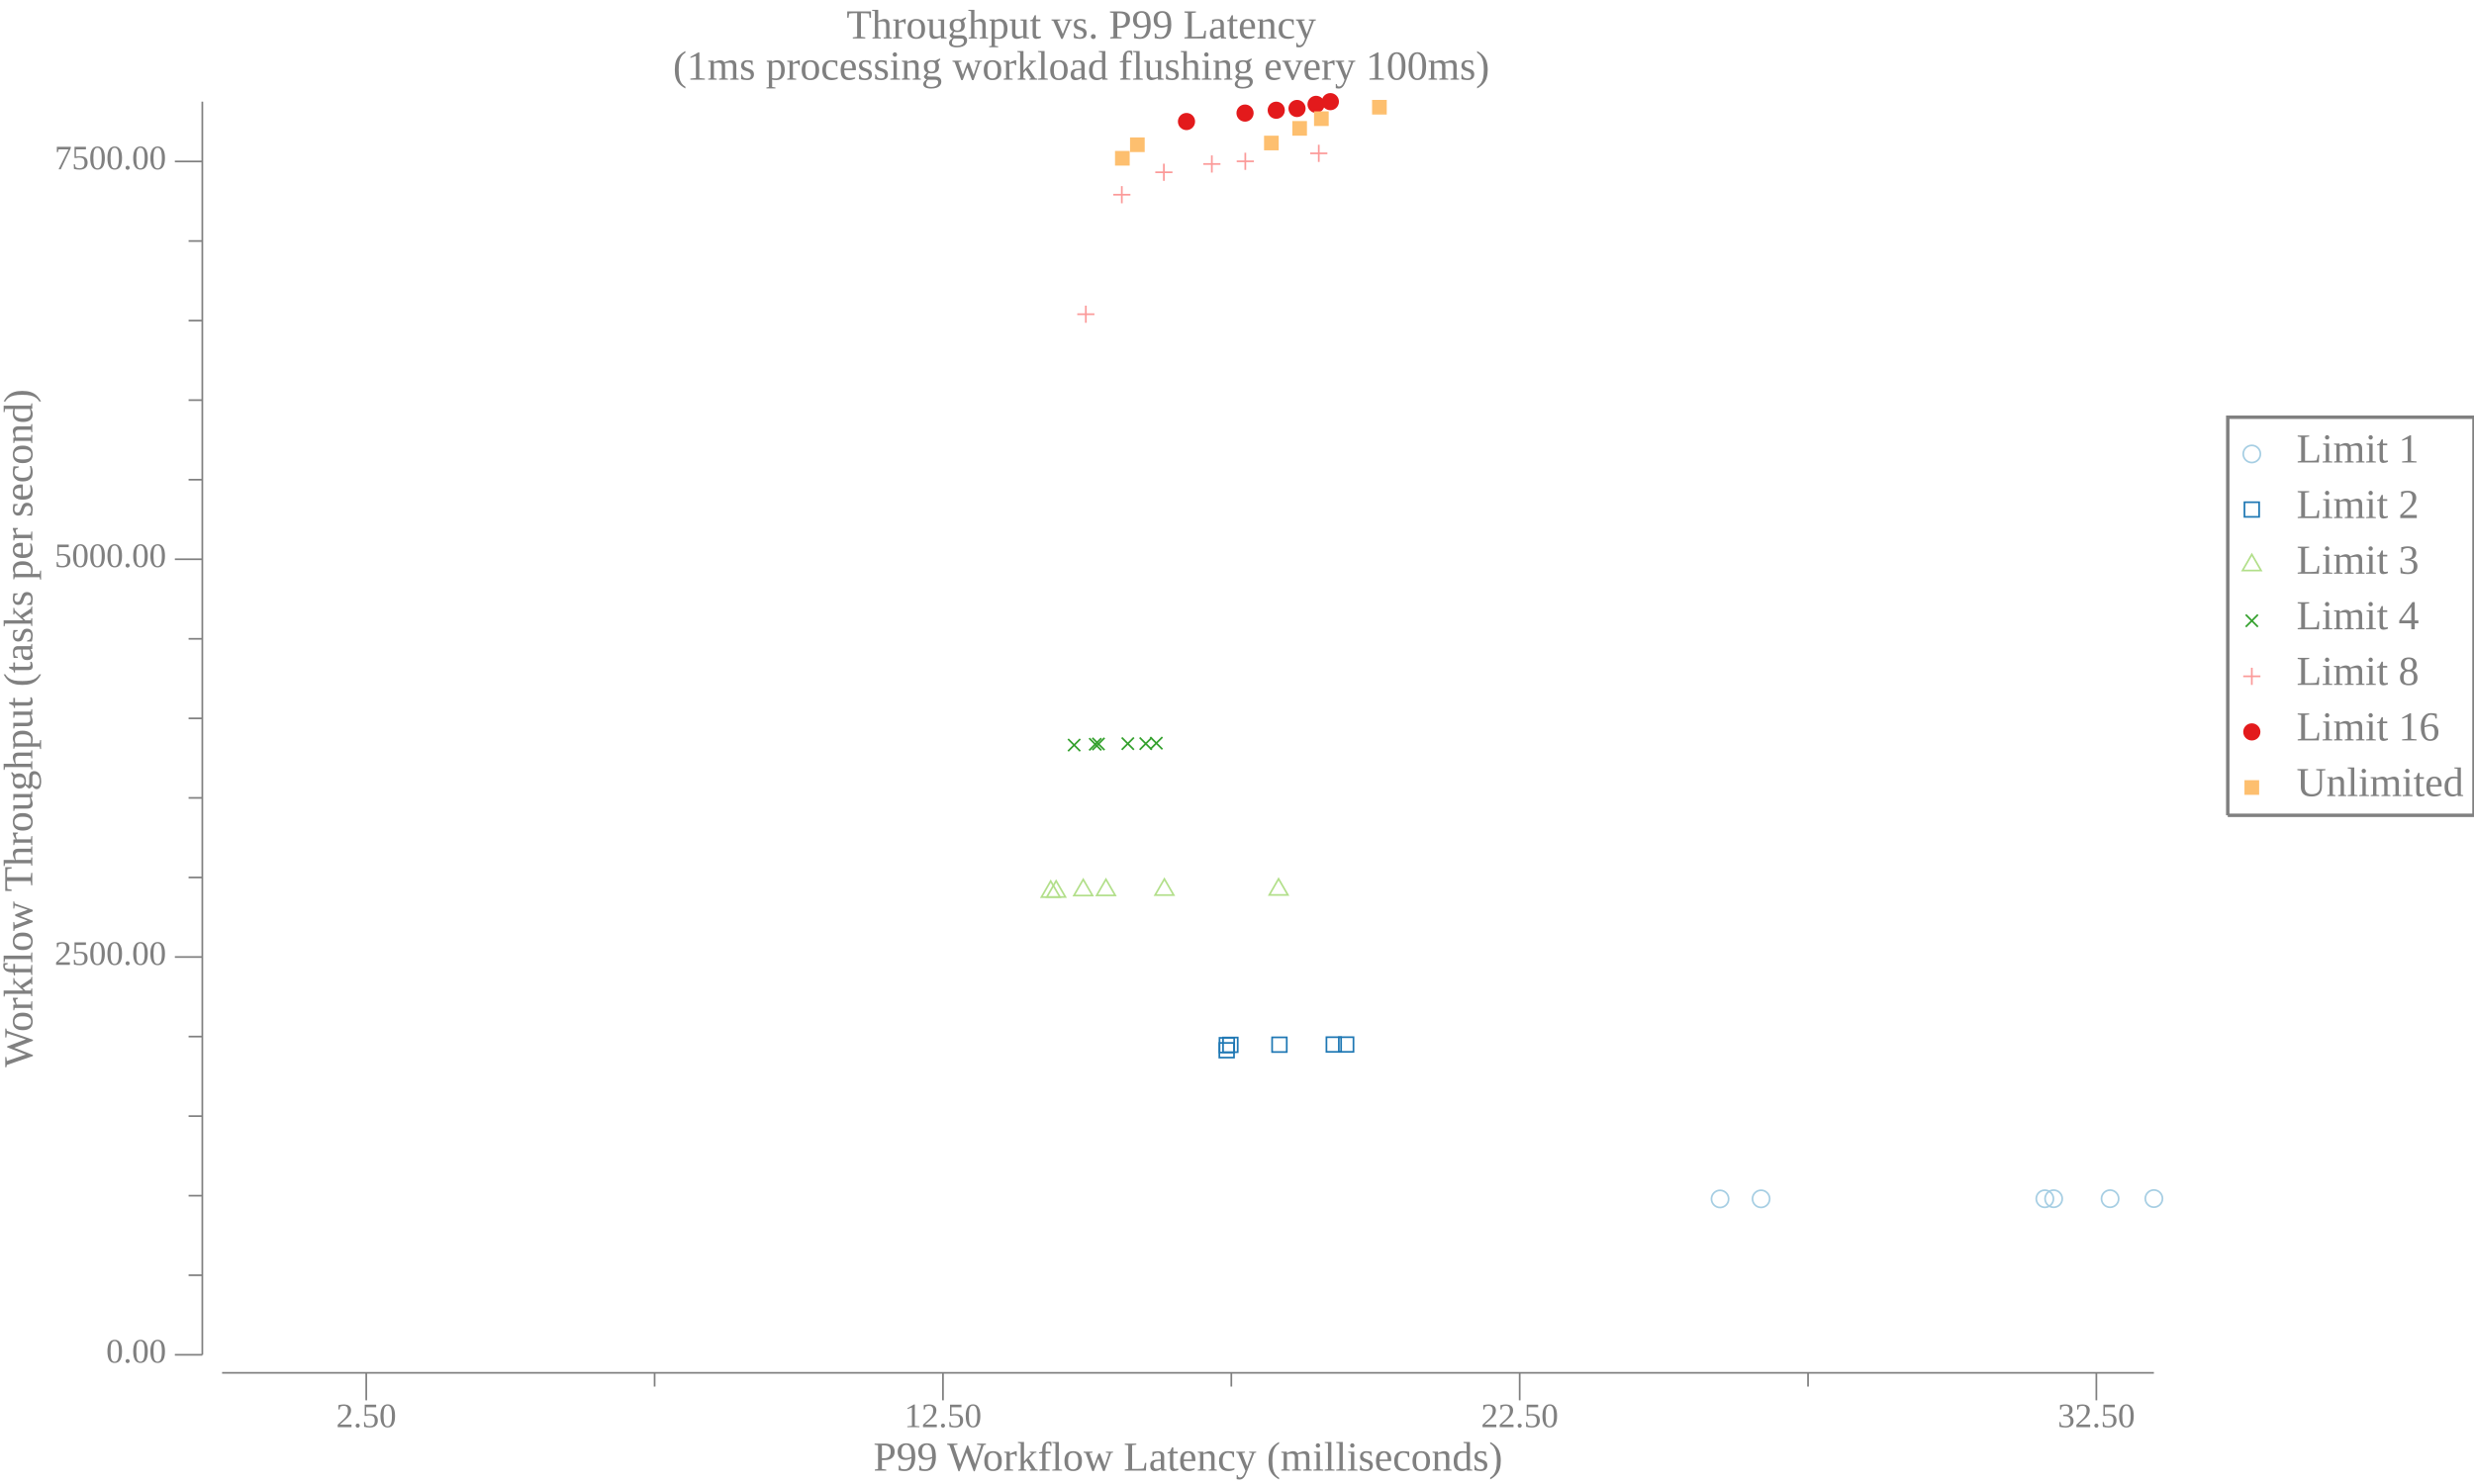
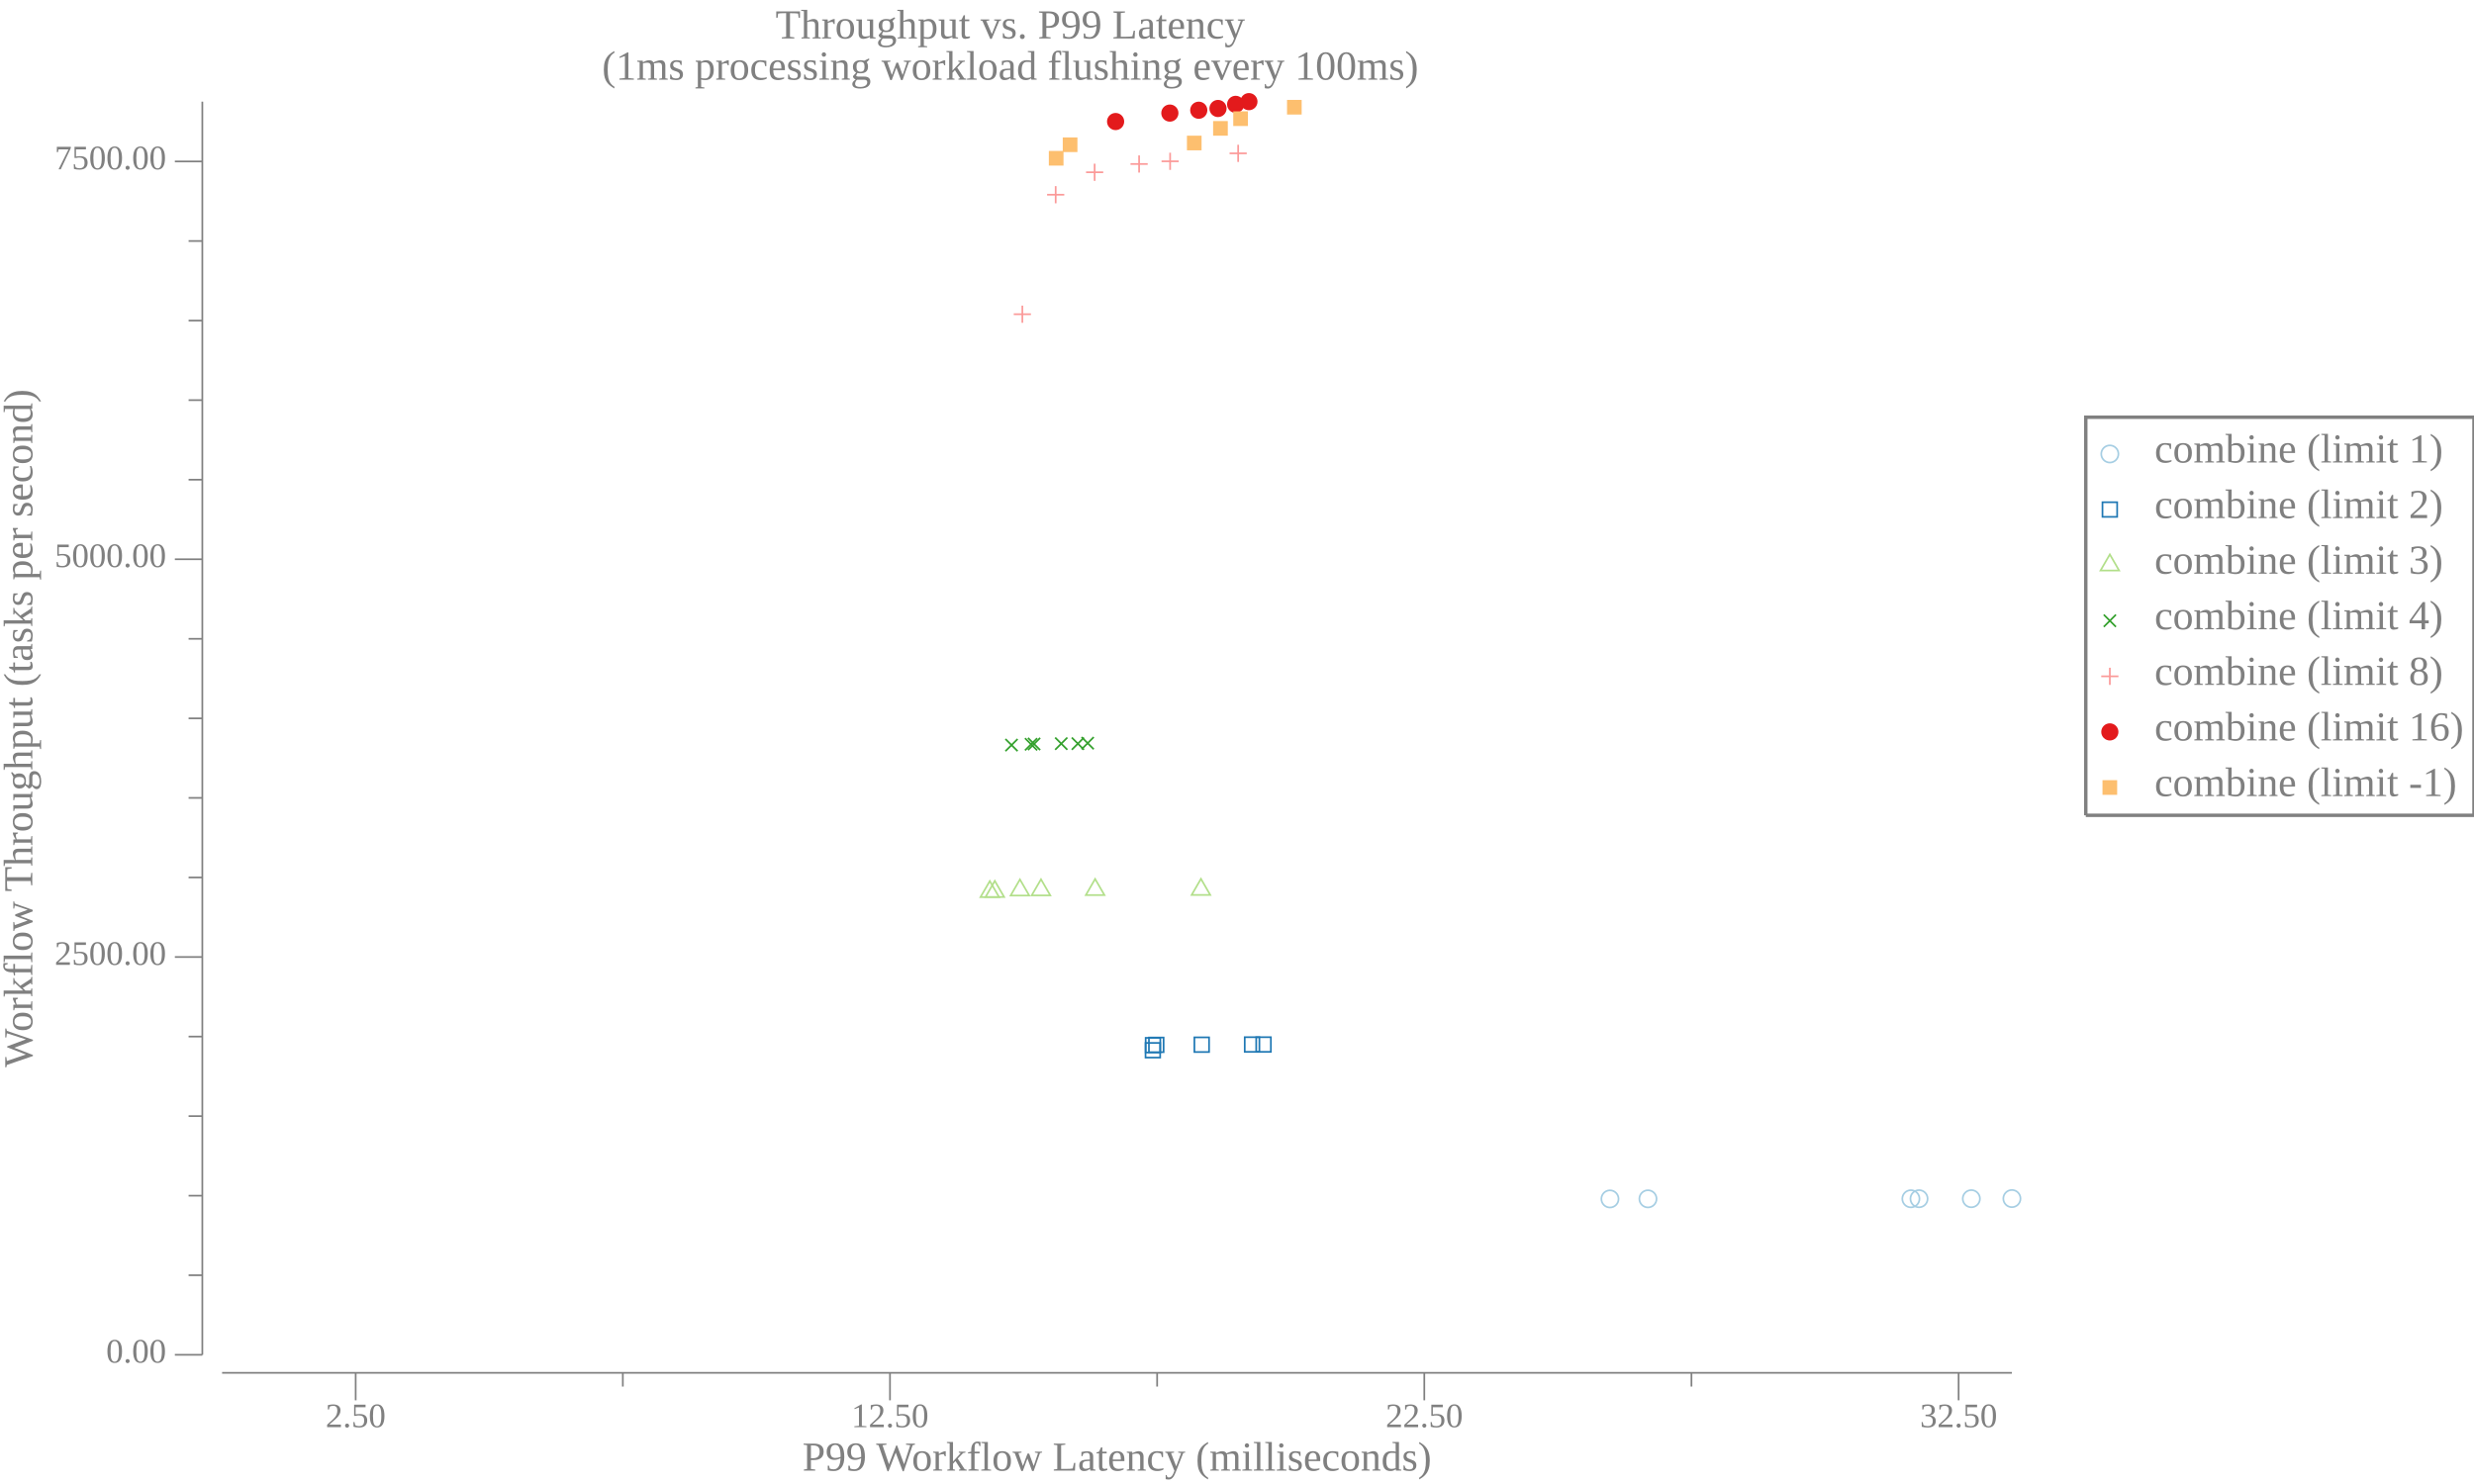
<svg xmlns="http://www.w3.org/2000/svg" width="720pt" height="432pt" viewBox="0 0 720 432">
  <g transform="scale(1, -1) translate(0, -432)">
-     <path d="M657.84,299.85A2.5,2.5 0 1 1 652.84,299.85A2.5,2.5 0 1 1 657.84,299.85Z" style="fill:none;stroke:#A6CEE3;stroke-width:0.5" />
-     <text x="668.34" y="-297.37" transform="scale(1, -1)" style="font-family:Liberation Serif;font-variant:normal;font-weight:normal;font-style:normal;font-size:12px;fill:#808080">Limit 1</text>
-     <path d="M653.2,281.54L657.47,281.54L657.47,285.8L653.2,285.8Z" style="fill:none;stroke:#1F78B4;stroke-width:0.5" />
-     <text x="668.34" y="-281.18" transform="scale(1, -1)" style="font-family:Liberation Serif;font-variant:normal;font-weight:normal;font-style:normal;font-size:12px;fill:#808080">Limit 2</text>
-     <path d="M655.34,270.61L652.63,265.92L658.04,265.92Z" style="fill:none;stroke:#B2DF8A;stroke-width:0.5" />
-     <text x="668.34" y="-265" transform="scale(1, -1)" style="font-family:Liberation Serif;font-variant:normal;font-weight:normal;font-style:normal;font-size:12px;fill:#808080">Limit 3</text>
-     <path d="M653.57,249.53L657.11,253.07" style="fill:none;stroke:#33A02C;stroke-width:0.5" />
-     <path d="M653.57,253.07L657.11,249.53" style="fill:none;stroke:#33A02C;stroke-width:0.5" />
-     <text x="668.34" y="-248.82" transform="scale(1, -1)" style="font-family:Liberation Serif;font-variant:normal;font-weight:normal;font-style:normal;font-size:12px;fill:#808080">Limit 4</text>
-     <path d="M655.34,237.62L655.34,232.62" style="fill:none;stroke:#FB9A99;stroke-width:0.5" />
-     <path d="M652.84,235.12L657.84,235.12" style="fill:none;stroke:#FB9A99;stroke-width:0.5" />
-     <text x="668.34" y="-232.63" transform="scale(1, -1)" style="font-family:Liberation Serif;font-variant:normal;font-weight:normal;font-style:normal;font-size:12px;fill:#808080">Limit 8</text>
-     <path d="M657.84,218.94A2.5,2.5 0 1 1 652.84,218.94A2.5,2.5 0 1 1 657.84,218.94Z" style="fill:#E31A1C" />
-     <text x="668.34" y="-216.45" transform="scale(1, -1)" style="font-family:Liberation Serif;font-variant:normal;font-weight:normal;font-style:normal;font-size:12px;fill:#808080">Limit 16</text>
-     <path d="M653.2,200.62L657.47,200.62L657.47,204.89L653.2,204.89Z" style="fill:#FDBF6F" />
-     <text x="668.34" y="-200.26" transform="scale(1, -1)" style="font-family:Liberation Serif;font-variant:normal;font-weight:normal;font-style:normal;font-size:12px;fill:#808080">Unlimited</text>
-     <path d="M648.34,194.66L648.34,310.54L720,310.54L720,194.66L648.34,194.66" style="fill:none;stroke:#808080" />
-     <path d="M0,0L629.34,0L629.34,432L0,432Z" style="fill:#-8000000000000000-8000000000000000-8000000000000000;fill-opacity:0" />
-     <text x="246.35" y="-420.81" transform="scale(1, -1)" style="font-family:Liberation Serif;font-variant:normal;font-weight:normal;font-style:normal;font-size:12px;fill:#808080">Throughput vs. P99 Latency</text>
-     <text x="195.86" y="-408.81" transform="scale(1, -1)" style="font-family:Liberation Serif;font-variant:normal;font-weight:normal;font-style:normal;font-size:12px;fill:#808080">(1ms processing workload flushing every 100ms)</text>
-     <text x="254.18" y="-3.902" transform="scale(1, -1)" style="font-family:Liberation Serif;font-variant:normal;font-weight:normal;font-style:normal;font-size:12px;fill:#808080">P99 Workflow Latency (milliseconds)</text>
-     <text x="97.844" y="-16.541" transform="scale(1, -1)" style="font-family:Liberation Serif;font-variant:normal;font-weight:normal;font-style:normal;font-size:10px;fill:#808080">2.50</text>
-     <text x="263.18" y="-16.541" transform="scale(1, -1)" style="font-family:Liberation Serif;font-variant:normal;font-weight:normal;font-style:normal;font-size:10px;fill:#808080">12.50</text>
-     <text x="431.02" y="-16.541" transform="scale(1, -1)" style="font-family:Liberation Serif;font-variant:normal;font-weight:normal;font-style:normal;font-size:10px;fill:#808080">22.50</text>
-     <text x="598.85" y="-16.541" transform="scale(1, -1)" style="font-family:Liberation Serif;font-variant:normal;font-weight:normal;font-style:normal;font-size:10px;fill:#808080">32.50</text>
-     <path d="M106.59,24.363L106.59,32.363" style="fill:none;stroke:#808080;stroke-width:0.5" />
-     <path d="M274.43,24.363L274.43,32.363" style="fill:none;stroke:#808080;stroke-width:0.5" />
-     <path d="M442.27,24.363L442.27,32.363" style="fill:none;stroke:#808080;stroke-width:0.5" />
-     <path d="M610.1,24.363L610.1,32.363" style="fill:none;stroke:#808080;stroke-width:0.5" />
-     <path d="M190.51,28.363L190.51,32.363" style="fill:none;stroke:#808080;stroke-width:0.5" />
-     <path d="M358.35,28.363L358.35,32.363" style="fill:none;stroke:#808080;stroke-width:0.5" />
-     <path d="M526.19,28.363L526.19,32.363" style="fill:none;stroke:#808080;stroke-width:0.5" />
-     <path d="M64.635,32.363L626.84,32.363" style="fill:none;stroke:#808080;stroke-width:0.5" />
+     <path d="M616.52,299.85A2.5,2.5 0 1 1 611.52,299.85A2.5,2.5 0 1 1 616.52,299.85Z" style="fill:none;stroke:#A6CEE3;stroke-width:0.5" />
+     <text x="627.02" y="-297.37" transform="scale(1, -1)" style="font-family:Liberation Serif;font-variant:normal;font-weight:normal;font-style:normal;font-size:12px;fill:#808080">combine (limit 1)</text>
+     <path d="M611.88,281.54L616.15,281.54L616.15,285.8L611.88,285.8Z" style="fill:none;stroke:#1F78B4;stroke-width:0.5" />
+     <text x="627.02" y="-281.18" transform="scale(1, -1)" style="font-family:Liberation Serif;font-variant:normal;font-weight:normal;font-style:normal;font-size:12px;fill:#808080">combine (limit 2)</text>
+     <path d="M614.02,270.61L611.31,265.92L616.72,265.92Z" style="fill:none;stroke:#B2DF8A;stroke-width:0.5" />
+     <text x="627.02" y="-265" transform="scale(1, -1)" style="font-family:Liberation Serif;font-variant:normal;font-weight:normal;font-style:normal;font-size:12px;fill:#808080">combine (limit 3)</text>
+     <path d="M612.25,249.53L615.79,253.07" style="fill:none;stroke:#33A02C;stroke-width:0.5" />
+     <path d="M612.25,253.07L615.79,249.53" style="fill:none;stroke:#33A02C;stroke-width:0.5" />
+     <text x="627.02" y="-248.82" transform="scale(1, -1)" style="font-family:Liberation Serif;font-variant:normal;font-weight:normal;font-style:normal;font-size:12px;fill:#808080">combine (limit 4)</text>
+     <path d="M614.02,237.62L614.02,232.62" style="fill:none;stroke:#FB9A99;stroke-width:0.5" />
+     <path d="M611.52,235.12L616.52,235.12" style="fill:none;stroke:#FB9A99;stroke-width:0.5" />
+     <text x="627.02" y="-232.63" transform="scale(1, -1)" style="font-family:Liberation Serif;font-variant:normal;font-weight:normal;font-style:normal;font-size:12px;fill:#808080">combine (limit 8)</text>
+     <path d="M616.52,218.94A2.5,2.5 0 1 1 611.52,218.94A2.5,2.5 0 1 1 616.52,218.94Z" style="fill:#E31A1C" />
+     <text x="627.02" y="-216.45" transform="scale(1, -1)" style="font-family:Liberation Serif;font-variant:normal;font-weight:normal;font-style:normal;font-size:12px;fill:#808080">combine (limit 16)</text>
+     <path d="M611.88,200.62L616.15,200.62L616.15,204.89L611.88,204.89Z" style="fill:#FDBF6F" />
+     <text x="627.02" y="-200.26" transform="scale(1, -1)" style="font-family:Liberation Serif;font-variant:normal;font-weight:normal;font-style:normal;font-size:12px;fill:#808080">combine (limit -1)</text>
+     <path d="M607.02,194.66L607.02,310.54L720,310.54L720,194.66L607.02,194.66" style="fill:none;stroke:#808080" />
+     <path d="M0,0L588.02,0L588.02,432L0,432Z" style="fill:#-8000000000000000-8000000000000000-8000000000000000;fill-opacity:0" />
+     <text x="225.69" y="-420.81" transform="scale(1, -1)" style="font-family:Liberation Serif;font-variant:normal;font-weight:normal;font-style:normal;font-size:12px;fill:#808080">Throughput vs. P99 Latency</text>
+     <text x="175.2" y="-408.81" transform="scale(1, -1)" style="font-family:Liberation Serif;font-variant:normal;font-weight:normal;font-style:normal;font-size:12px;fill:#808080">(1ms processing workload flushing every 100ms)</text>
+     <text x="233.52" y="-3.902" transform="scale(1, -1)" style="font-family:Liberation Serif;font-variant:normal;font-weight:normal;font-style:normal;font-size:12px;fill:#808080">P99 Workflow Latency (milliseconds)</text>
+     <text x="94.76" y="-16.541" transform="scale(1, -1)" style="font-family:Liberation Serif;font-variant:normal;font-weight:normal;font-style:normal;font-size:10px;fill:#808080">2.50</text>
+     <text x="247.76" y="-16.541" transform="scale(1, -1)" style="font-family:Liberation Serif;font-variant:normal;font-weight:normal;font-style:normal;font-size:10px;fill:#808080">12.50</text>
+     <text x="403.26" y="-16.541" transform="scale(1, -1)" style="font-family:Liberation Serif;font-variant:normal;font-weight:normal;font-style:normal;font-size:10px;fill:#808080">22.50</text>
+     <text x="558.76" y="-16.541" transform="scale(1, -1)" style="font-family:Liberation Serif;font-variant:normal;font-weight:normal;font-style:normal;font-size:10px;fill:#808080">32.50</text>
+     <path d="M103.51,24.363L103.51,32.363" style="fill:none;stroke:#808080;stroke-width:0.5" />
+     <path d="M259.01,24.363L259.01,32.363" style="fill:none;stroke:#808080;stroke-width:0.5" />
+     <path d="M414.51,24.363L414.51,32.363" style="fill:none;stroke:#808080;stroke-width:0.5" />
+     <path d="M570.01,24.363L570.01,32.363" style="fill:none;stroke:#808080;stroke-width:0.5" />
+     <path d="M181.26,28.363L181.26,32.363" style="fill:none;stroke:#808080;stroke-width:0.5" />
+     <path d="M336.76,28.363L336.76,32.363" style="fill:none;stroke:#808080;stroke-width:0.5" />
+     <path d="M492.26,28.363L492.26,32.363" style="fill:none;stroke:#808080;stroke-width:0.5" />
+     <path d="M64.635,32.363L585.52,32.363" style="fill:none;stroke:#808080;stroke-width:0.5" />
    <g transform="rotate(90)">
      <text x="121.29" y="9.387" transform="scale(1, -1)" style="font-family:Liberation Serif;font-variant:normal;font-weight:normal;font-style:normal;font-size:12px;fill:#808080">Workflow Throughput (tasks per second)</text>
    </g>
    <text x="30.885" y="-35.328" transform="scale(1, -1)" style="font-family:Liberation Serif;font-variant:normal;font-weight:normal;font-style:normal;font-size:10px;fill:#808080">0.00</text>
    <text x="15.885" y="-151.12" transform="scale(1, -1)" style="font-family:Liberation Serif;font-variant:normal;font-weight:normal;font-style:normal;font-size:10px;fill:#808080">2500.00</text>
    <text x="15.885" y="-266.92" transform="scale(1, -1)" style="font-family:Liberation Serif;font-variant:normal;font-weight:normal;font-style:normal;font-size:10px;fill:#808080">5000.00</text>
    <text x="15.885" y="-382.71" transform="scale(1, -1)" style="font-family:Liberation Serif;font-variant:normal;font-weight:normal;font-style:normal;font-size:10px;fill:#808080">7500.00</text>
    <path d="M50.885,37.613L58.885,37.613" style="fill:none;stroke:#808080;stroke-width:0.5" />
    <path d="M50.885,153.41L58.885,153.41" style="fill:none;stroke:#808080;stroke-width:0.5" />
    <path d="M50.885,269.2L58.885,269.2" style="fill:none;stroke:#808080;stroke-width:0.5" />
    <path d="M50.885,385L58.885,385" style="fill:none;stroke:#808080;stroke-width:0.5" />
    <path d="M54.885,60.772L58.885,60.772" style="fill:none;stroke:#808080;stroke-width:0.5" />
    <path d="M54.885,83.931L58.885,83.931" style="fill:none;stroke:#808080;stroke-width:0.5" />
    <path d="M54.885,107.09L58.885,107.09" style="fill:none;stroke:#808080;stroke-width:0.5" />
    <path d="M54.885,130.25L58.885,130.25" style="fill:none;stroke:#808080;stroke-width:0.5" />
    <path d="M54.885,176.57L58.885,176.57" style="fill:none;stroke:#808080;stroke-width:0.5" />
    <path d="M54.885,199.73L58.885,199.73" style="fill:none;stroke:#808080;stroke-width:0.5" />
    <path d="M54.885,222.88L58.885,222.88" style="fill:none;stroke:#808080;stroke-width:0.5" />
    <path d="M54.885,246.04L58.885,246.04" style="fill:none;stroke:#808080;stroke-width:0.5" />
    <path d="M54.885,292.36L58.885,292.36" style="fill:none;stroke:#808080;stroke-width:0.5" />
    <path d="M54.885,315.52L58.885,315.52" style="fill:none;stroke:#808080;stroke-width:0.5" />
    <path d="M54.885,338.68L58.885,338.68" style="fill:none;stroke:#808080;stroke-width:0.5" />
    <path d="M54.885,361.84L58.885,361.84" style="fill:none;stroke:#808080;stroke-width:0.5" />
    <path d="M58.885,37.613L58.885,402.41" style="fill:none;stroke:#808080;stroke-width:0.5" />
-     <path d="M503.08,82.991A2.5,2.5 0 1 1 498.08,82.991A2.5,2.5 0 1 1 503.08,82.991Z" style="fill:none;stroke:#A6CEE3;stroke-width:0.5" />
-     <path d="M515.02,83.014A2.5,2.5 0 1 1 510.02,83.014A2.5,2.5 0 1 1 515.02,83.014Z" style="fill:none;stroke:#A6CEE3;stroke-width:0.5" />
-     <path d="M597.61,83.037A2.5,2.5 0 1 1 592.61,83.037A2.5,2.5 0 1 1 597.61,83.037Z" style="fill:none;stroke:#A6CEE3;stroke-width:0.5" />
-     <path d="M600.17,83.051A2.5,2.5 0 1 1 595.17,83.051A2.5,2.5 0 1 1 600.17,83.051Z" style="fill:none;stroke:#A6CEE3;stroke-width:0.5" />
-     <path d="M616.59,83.056A2.5,2.5 0 1 1 611.59,83.056A2.5,2.5 0 1 1 616.59,83.056Z" style="fill:none;stroke:#A6CEE3;stroke-width:0.5" />
-     <path d="M629.34,83.088A2.5,2.5 0 1 1 624.34,83.088A2.5,2.5 0 1 1 629.34,83.088Z" style="fill:none;stroke:#A6CEE3;stroke-width:0.5" />
-     <path d="M354.86,124.13L359.13,124.13L359.13,128.4L354.86,128.4Z" style="fill:none;stroke:#1F78B4;stroke-width:0.5" />
-     <path d="M354.91,125.61L359.18,125.61L359.18,129.88L354.91,129.88Z" style="fill:none;stroke:#1F78B4;stroke-width:0.5" />
-     <path d="M355.94,125.71L360.21,125.71L360.21,129.97L355.94,129.97Z" style="fill:none;stroke:#1F78B4;stroke-width:0.5" />
-     <path d="M370.22,125.75L374.48,125.75L374.48,130.02L370.22,130.02Z" style="fill:none;stroke:#1F78B4;stroke-width:0.5" />
-     <path d="M386.03,125.8L390.3,125.8L390.3,130.07L386.03,130.07Z" style="fill:none;stroke:#1F78B4;stroke-width:0.5" />
-     <path d="M389.64,125.8L393.9,125.8L393.9,130.07L389.64,130.07Z" style="fill:none;stroke:#1F78B4;stroke-width:0.5" />
-     <path d="M305.78,175.52L303.08,170.84L308.49,170.84Z" style="fill:none;stroke:#B2DF8A;stroke-width:0.5" />
-     <path d="M307.36,175.57L304.66,170.88L310.07,170.88Z" style="fill:none;stroke:#B2DF8A;stroke-width:0.5" />
-     <path d="M315.25,175.99L312.54,171.3L317.96,171.3Z" style="fill:none;stroke:#B2DF8A;stroke-width:0.5" />
-     <path d="M321.86,176.03L319.16,171.35L324.57,171.35Z" style="fill:none;stroke:#B2DF8A;stroke-width:0.5" />
-     <path d="M338.87,176.13L336.16,171.44L341.58,171.44Z" style="fill:none;stroke:#B2DF8A;stroke-width:0.5" />
-     <path d="M372.1,176.17L369.4,171.48L374.81,171.48Z" style="fill:none;stroke:#B2DF8A;stroke-width:0.5" />
-     <path d="M310.84,213.34L314.37,216.87" style="fill:none;stroke:#33A02C;stroke-width:0.5" />
-     <path d="M310.84,216.87L314.37,213.34" style="fill:none;stroke:#33A02C;stroke-width:0.5" />
-     <path d="M316.98,213.57L320.51,217.1" style="fill:none;stroke:#33A02C;stroke-width:0.5" />
-     <path d="M316.98,217.1L320.51,213.57" style="fill:none;stroke:#33A02C;stroke-width:0.5" />
-     <path d="M317.92,213.66L321.45,217.2" style="fill:none;stroke:#33A02C;stroke-width:0.5" />
-     <path d="M317.92,217.2L321.45,213.66" style="fill:none;stroke:#33A02C;stroke-width:0.5" />
-     <path d="M326.46,213.75L329.99,217.29" style="fill:none;stroke:#33A02C;stroke-width:0.5" />
-     <path d="M326.46,217.29L329.99,213.75" style="fill:none;stroke:#33A02C;stroke-width:0.5" />
-     <path d="M331.68,213.75L335.21,217.29" style="fill:none;stroke:#33A02C;stroke-width:0.5" />
-     <path d="M331.68,217.29L335.21,213.75" style="fill:none;stroke:#33A02C;stroke-width:0.5" />
-     <path d="M334.76,213.89L338.29,217.43" style="fill:none;stroke:#33A02C;stroke-width:0.5" />
-     <path d="M334.76,217.43L338.29,213.89" style="fill:none;stroke:#33A02C;stroke-width:0.5" />
-     <path d="M316.01,343.03L316.01,338.03" style="fill:none;stroke:#FB9A99;stroke-width:0.5" />
-     <path d="M313.51,340.53L318.51,340.53" style="fill:none;stroke:#FB9A99;stroke-width:0.5" />
-     <path d="M326.48,377.82L326.48,372.82" style="fill:none;stroke:#FB9A99;stroke-width:0.5" />
-     <path d="M323.98,375.32L328.98,375.32" style="fill:none;stroke:#FB9A99;stroke-width:0.5" />
-     <path d="M338.72,384.35L338.72,379.35" style="fill:none;stroke:#FB9A99;stroke-width:0.5" />
-     <path d="M336.22,381.85L341.22,381.85" style="fill:none;stroke:#FB9A99;stroke-width:0.5" />
-     <path d="M352.68,386.76L352.68,381.76" style="fill:none;stroke:#FB9A99;stroke-width:0.5" />
-     <path d="M350.18,384.26L355.18,384.26" style="fill:none;stroke:#FB9A99;stroke-width:0.5" />
-     <path d="M362.42,387.54L362.42,382.54" style="fill:none;stroke:#FB9A99;stroke-width:0.5" />
-     <path d="M359.92,385.04L364.92,385.04" style="fill:none;stroke:#FB9A99;stroke-width:0.5" />
-     <path d="M383.8,389.86L383.8,384.86" style="fill:none;stroke:#FB9A99;stroke-width:0.5" />
-     <path d="M381.3,387.36L386.3,387.36" style="fill:none;stroke:#FB9A99;stroke-width:0.5" />
-     <path d="M347.8,396.62A2.5,2.5 0 1 1 342.8,396.62A2.5,2.5 0 1 1 347.8,396.62Z" style="fill:#E31A1C" />
-     <path d="M364.84,399.08A2.5,2.5 0 1 1 359.84,399.08A2.5,2.5 0 1 1 364.84,399.08Z" style="fill:#E31A1C" />
-     <path d="M373.92,399.91A2.5,2.5 0 1 1 368.92,399.91A2.5,2.5 0 1 1 373.92,399.91Z" style="fill:#E31A1C" />
-     <path d="M379.97,400.42A2.5,2.5 0 1 1 374.97,400.42A2.5,2.5 0 1 1 379.97,400.42Z" style="fill:#E31A1C" />
-     <path d="M385.51,401.62A2.5,2.5 0 1 1 380.51,401.62A2.5,2.5 0 1 1 385.51,401.62Z" style="fill:#E31A1C" />
-     <path d="M389.67,402.41A2.5,2.5 0 1 1 384.67,402.41A2.5,2.5 0 1 1 389.67,402.41Z" style="fill:#E31A1C" />
-     <path d="M324.5,383.79L328.77,383.79L328.77,388.06L324.5,388.06Z" style="fill:#FDBF6F" />
-     <path d="M328.87,387.73L333.14,387.73L333.14,391.99L328.87,391.99Z" style="fill:#FDBF6F" />
-     <path d="M367.87,388.24L372.14,388.24L372.14,392.5L367.87,392.5Z" style="fill:#FDBF6F" />
-     <path d="M376.1,392.5L380.36,392.5L380.36,396.76L376.1,396.76Z" style="fill:#FDBF6F" />
-     <path d="M382.42,395.32L386.69,395.32L386.69,399.59L382.42,399.59Z" style="fill:#FDBF6F" />
-     <path d="M399.31,398.66L403.58,398.66L403.58,402.92L399.31,402.92Z" style="fill:#FDBF6F" />
+     <path d="M471.04,82.991A2.5,2.5 0 1 1 466.04,82.991A2.5,2.5 0 1 1 471.04,82.991Z" style="fill:none;stroke:#A6CEE3;stroke-width:0.5" />
+     <path d="M482.1,83.014A2.5,2.5 0 1 1 477.1,83.014A2.5,2.5 0 1 1 482.1,83.014Z" style="fill:none;stroke:#A6CEE3;stroke-width:0.5" />
+     <path d="M558.62,83.037A2.5,2.5 0 1 1 553.62,83.037A2.5,2.5 0 1 1 558.62,83.037Z" style="fill:none;stroke:#A6CEE3;stroke-width:0.5" />
+     <path d="M560.99,83.051A2.5,2.5 0 1 1 555.99,83.051A2.5,2.5 0 1 1 560.99,83.051Z" style="fill:none;stroke:#A6CEE3;stroke-width:0.5" />
+     <path d="M576.21,83.056A2.5,2.5 0 1 1 571.21,83.056A2.5,2.5 0 1 1 576.21,83.056Z" style="fill:none;stroke:#A6CEE3;stroke-width:0.5" />
+     <path d="M588.02,83.088A2.5,2.5 0 1 1 583.02,83.088A2.5,2.5 0 1 1 588.02,83.088Z" style="fill:none;stroke:#A6CEE3;stroke-width:0.5" />
+     <path d="M333.38,124.13L337.64,124.13L337.64,128.4L333.38,128.4Z" style="fill:none;stroke:#1F78B4;stroke-width:0.5" />
+     <path d="M333.42,125.61L337.68,125.61L337.68,129.88L333.42,129.88Z" style="fill:none;stroke:#1F78B4;stroke-width:0.5" />
+     <path d="M334.37,125.71L338.64,125.71L338.64,129.97L334.37,129.97Z" style="fill:none;stroke:#1F78B4;stroke-width:0.5" />
+     <path d="M347.6,125.75L351.87,125.75L351.87,130.02L347.6,130.02Z" style="fill:none;stroke:#1F78B4;stroke-width:0.5" />
+     <path d="M362.25,125.8L366.52,125.8L366.52,130.07L362.25,130.07Z" style="fill:none;stroke:#1F78B4;stroke-width:0.5" />
+     <path d="M365.59,125.8L369.86,125.8L369.86,130.07L365.59,130.07Z" style="fill:none;stroke:#1F78B4;stroke-width:0.5" />
+     <path d="M288.06,175.52L285.35,170.84L290.76,170.84Z" style="fill:none;stroke:#B2DF8A;stroke-width:0.5" />
+     <path d="M289.52,175.57L286.82,170.88L292.23,170.88Z" style="fill:none;stroke:#B2DF8A;stroke-width:0.5" />
+     <path d="M296.83,175.99L294.12,171.3L299.54,171.3Z" style="fill:none;stroke:#B2DF8A;stroke-width:0.5" />
+     <path d="M302.96,176.03L300.25,171.35L305.66,171.35Z" style="fill:none;stroke:#B2DF8A;stroke-width:0.5" />
+     <path d="M318.71,176.13L316.01,171.44L321.42,171.44Z" style="fill:none;stroke:#B2DF8A;stroke-width:0.5" />
+     <path d="M349.51,176.17L346.8,171.48L352.21,171.48Z" style="fill:none;stroke:#B2DF8A;stroke-width:0.5" />
+     <path d="M292.61,213.34L296.15,216.87" style="fill:none;stroke:#33A02C;stroke-width:0.5" />
+     <path d="M292.61,216.87L296.15,213.34" style="fill:none;stroke:#33A02C;stroke-width:0.5" />
+     <path d="M298.3,213.57L301.84,217.1" style="fill:none;stroke:#33A02C;stroke-width:0.5" />
+     <path d="M298.3,217.1L301.84,213.57" style="fill:none;stroke:#33A02C;stroke-width:0.5" />
+     <path d="M299.17,213.66L302.71,217.2" style="fill:none;stroke:#33A02C;stroke-width:0.5" />
+     <path d="M299.17,217.2L302.71,213.66" style="fill:none;stroke:#33A02C;stroke-width:0.5" />
+     <path d="M307.08,213.75L310.62,217.29" style="fill:none;stroke:#33A02C;stroke-width:0.5" />
+     <path d="M307.08,217.29L310.62,213.75" style="fill:none;stroke:#33A02C;stroke-width:0.5" />
+     <path d="M311.92,213.75L315.46,217.29" style="fill:none;stroke:#33A02C;stroke-width:0.5" />
+     <path d="M311.92,217.29L315.46,213.75" style="fill:none;stroke:#33A02C;stroke-width:0.5" />
+     <path d="M314.77,213.89L318.31,217.43" style="fill:none;stroke:#33A02C;stroke-width:0.5" />
+     <path d="M314.77,217.43L318.31,213.89" style="fill:none;stroke:#33A02C;stroke-width:0.5" />
+     <path d="M297.53,343.03L297.53,338.03" style="fill:none;stroke:#FB9A99;stroke-width:0.5" />
+     <path d="M295.03,340.53L300.03,340.53" style="fill:none;stroke:#FB9A99;stroke-width:0.5" />
+     <path d="M307.23,377.82L307.23,372.82" style="fill:none;stroke:#FB9A99;stroke-width:0.5" />
+     <path d="M304.73,375.32L309.73,375.32" style="fill:none;stroke:#FB9A99;stroke-width:0.5" />
+     <path d="M318.57,384.35L318.57,379.35" style="fill:none;stroke:#FB9A99;stroke-width:0.5" />
+     <path d="M316.07,381.85L321.07,381.85" style="fill:none;stroke:#FB9A99;stroke-width:0.5" />
+     <path d="M331.51,386.76L331.51,381.76" style="fill:none;stroke:#FB9A99;stroke-width:0.5" />
+     <path d="M329.01,384.26L334.01,384.26" style="fill:none;stroke:#FB9A99;stroke-width:0.5" />
+     <path d="M340.54,387.54L340.54,382.54" style="fill:none;stroke:#FB9A99;stroke-width:0.5" />
+     <path d="M338.04,385.04L343.04,385.04" style="fill:none;stroke:#FB9A99;stroke-width:0.5" />
+     <path d="M360.34,389.86L360.34,384.86" style="fill:none;stroke:#FB9A99;stroke-width:0.5" />
+     <path d="M357.84,387.36L362.84,387.36" style="fill:none;stroke:#FB9A99;stroke-width:0.5" />
+     <path d="M327.17,396.62A2.5,2.5 0 1 1 322.17,396.62A2.5,2.5 0 1 1 327.17,396.62Z" style="fill:#E31A1C" />
+     <path d="M342.96,399.08A2.5,2.5 0 1 1 337.96,399.08A2.5,2.5 0 1 1 342.96,399.08Z" style="fill:#E31A1C" />
+     <path d="M351.37,399.91A2.5,2.5 0 1 1 346.37,399.91A2.5,2.5 0 1 1 351.37,399.91Z" style="fill:#E31A1C" />
+     <path d="M356.97,400.42A2.5,2.5 0 1 1 351.97,400.42A2.5,2.5 0 1 1 356.97,400.42Z" style="fill:#E31A1C" />
+     <path d="M362.11,401.62A2.5,2.5 0 1 1 357.11,401.62A2.5,2.5 0 1 1 362.11,401.62Z" style="fill:#E31A1C" />
+     <path d="M365.97,402.41A2.5,2.5 0 1 1 360.97,402.41A2.5,2.5 0 1 1 365.97,402.41Z" style="fill:#E31A1C" />
+     <path d="M305.24,383.79L309.51,383.79L309.51,388.06L305.24,388.06Z" style="fill:#FDBF6F" />
+     <path d="M309.29,387.73L313.56,387.73L313.56,391.99L309.29,391.99Z" style="fill:#FDBF6F" />
+     <path d="M345.43,388.24L349.69,388.24L349.69,392.5L345.43,392.5Z" style="fill:#FDBF6F" />
+     <path d="M353.05,392.5L357.32,392.5L357.32,396.76L353.05,396.76Z" style="fill:#FDBF6F" />
+     <path d="M358.91,395.32L363.18,395.32L363.18,399.59L358.91,399.59Z" style="fill:#FDBF6F" />
+     <path d="M374.56,398.66L378.82,398.66L378.82,402.92L374.56,402.92Z" style="fill:#FDBF6F" />
  </g>
</svg>
